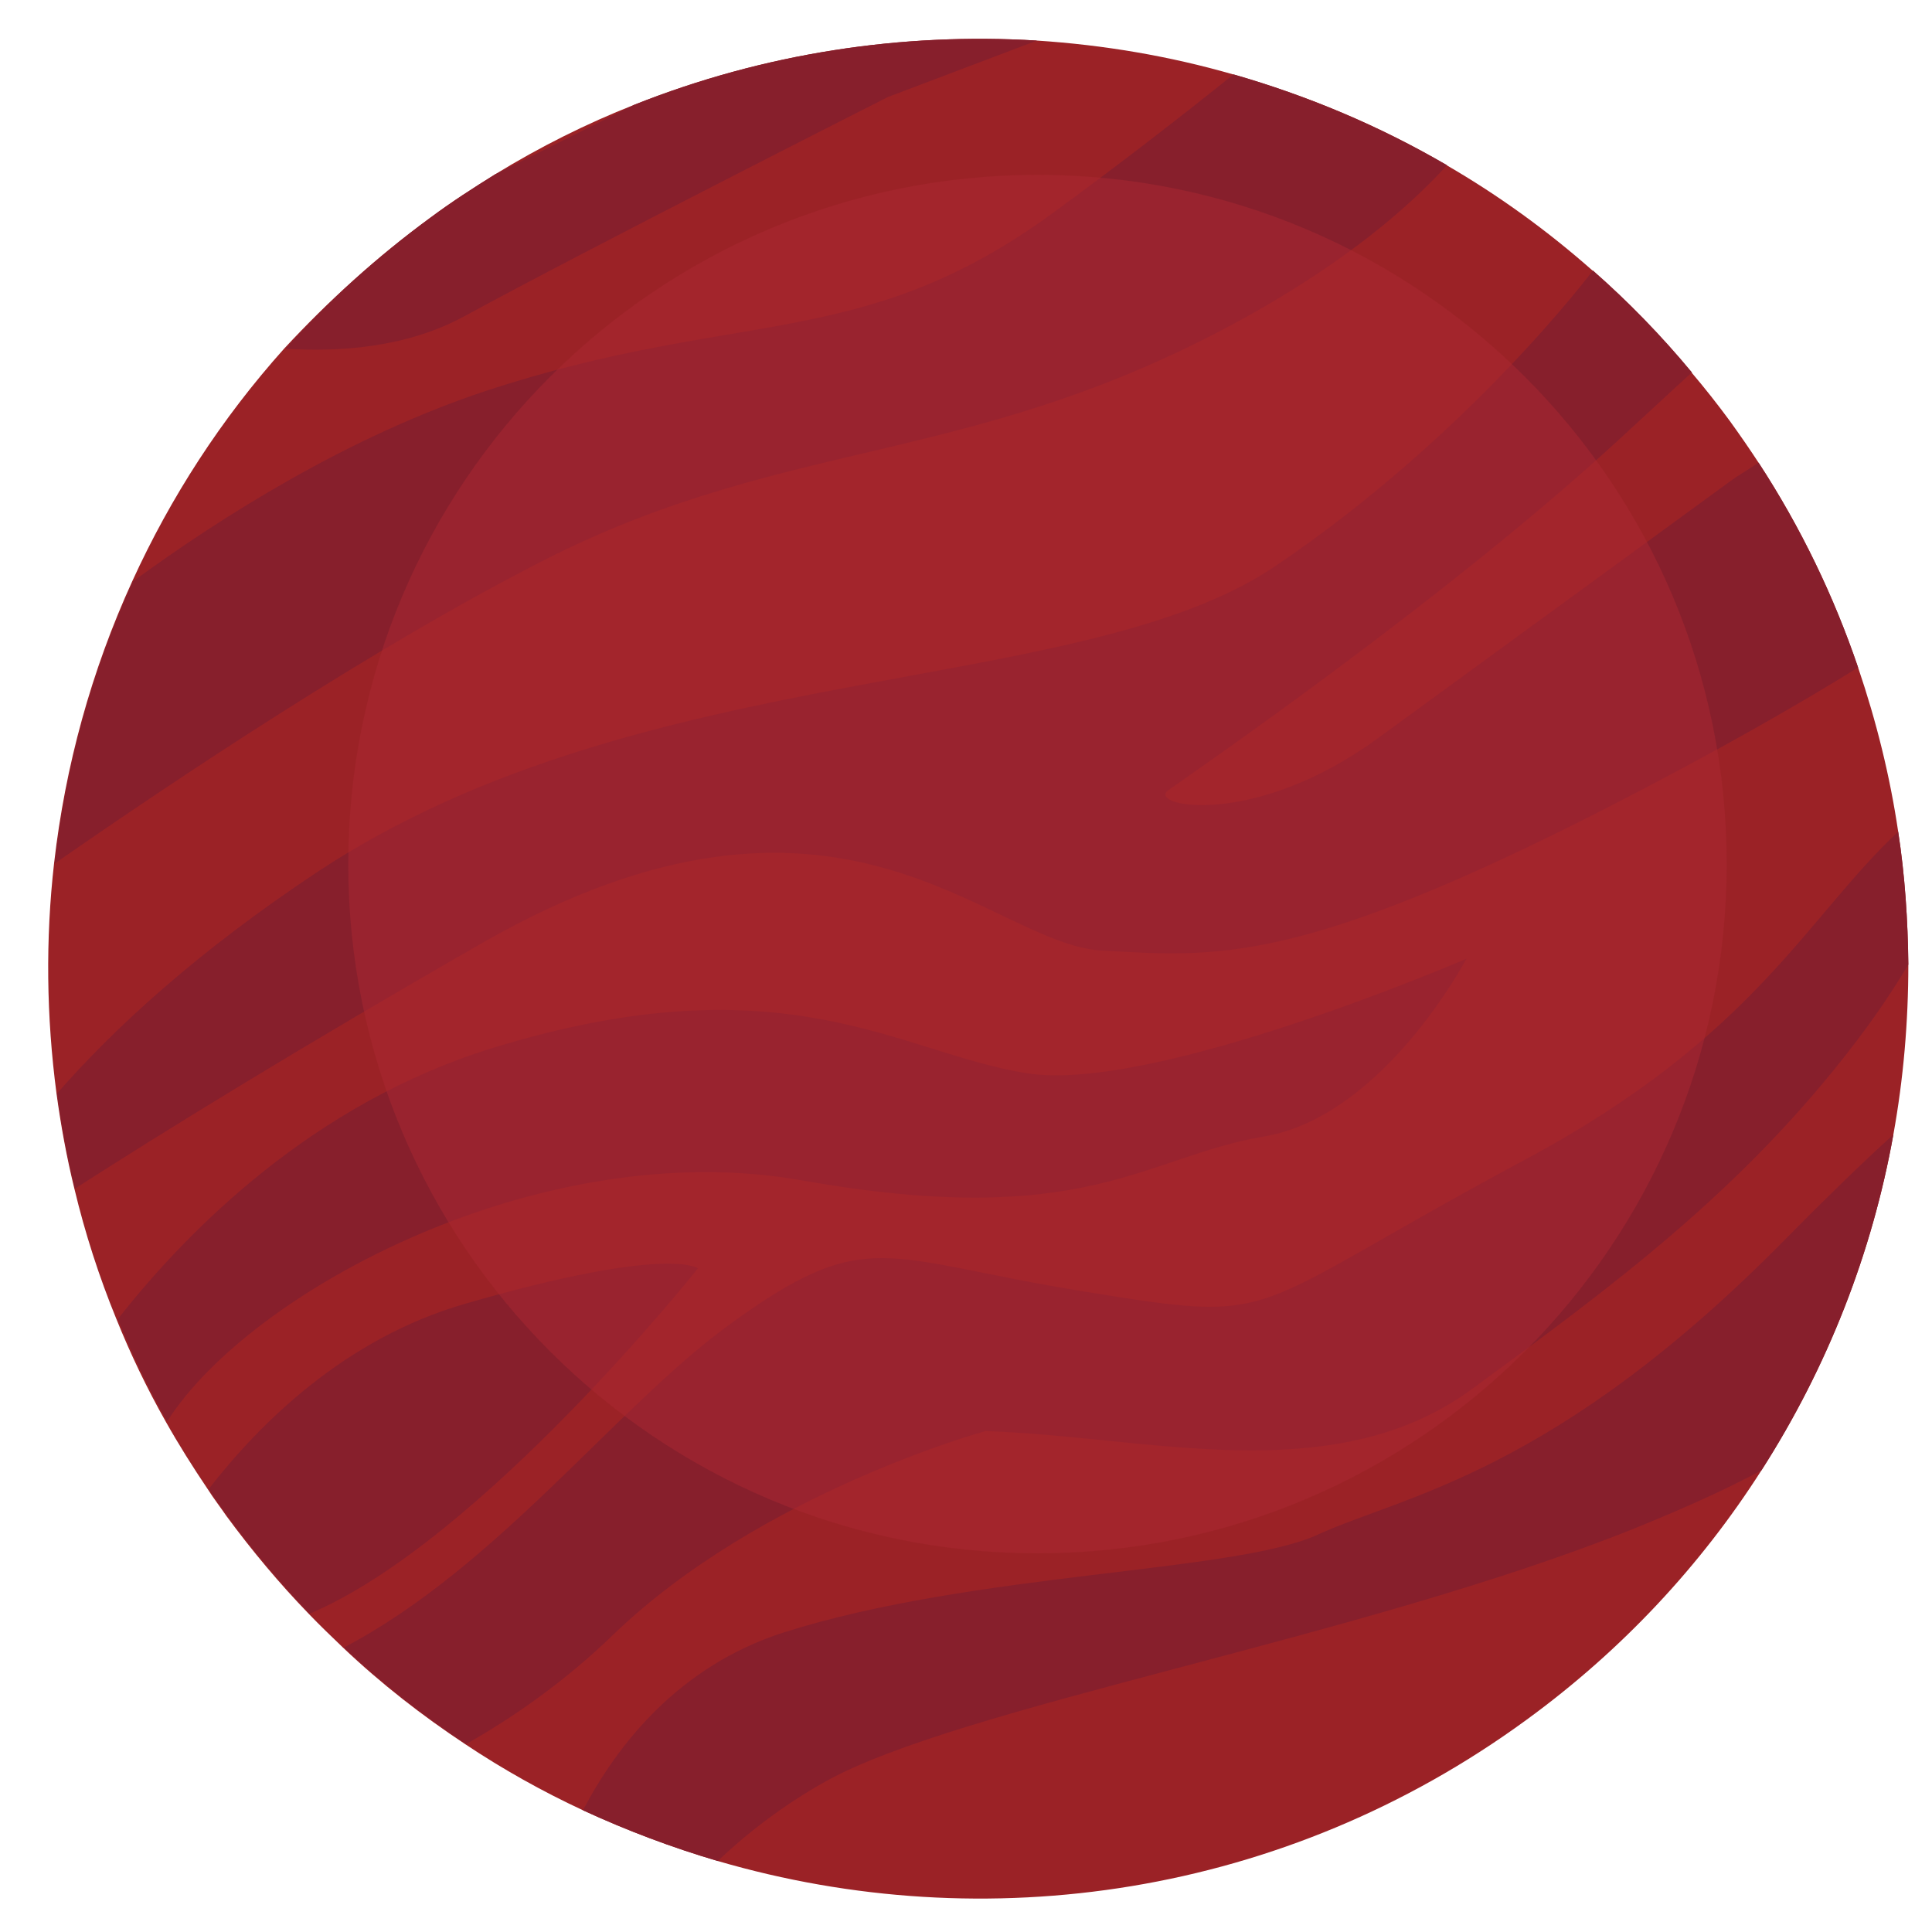
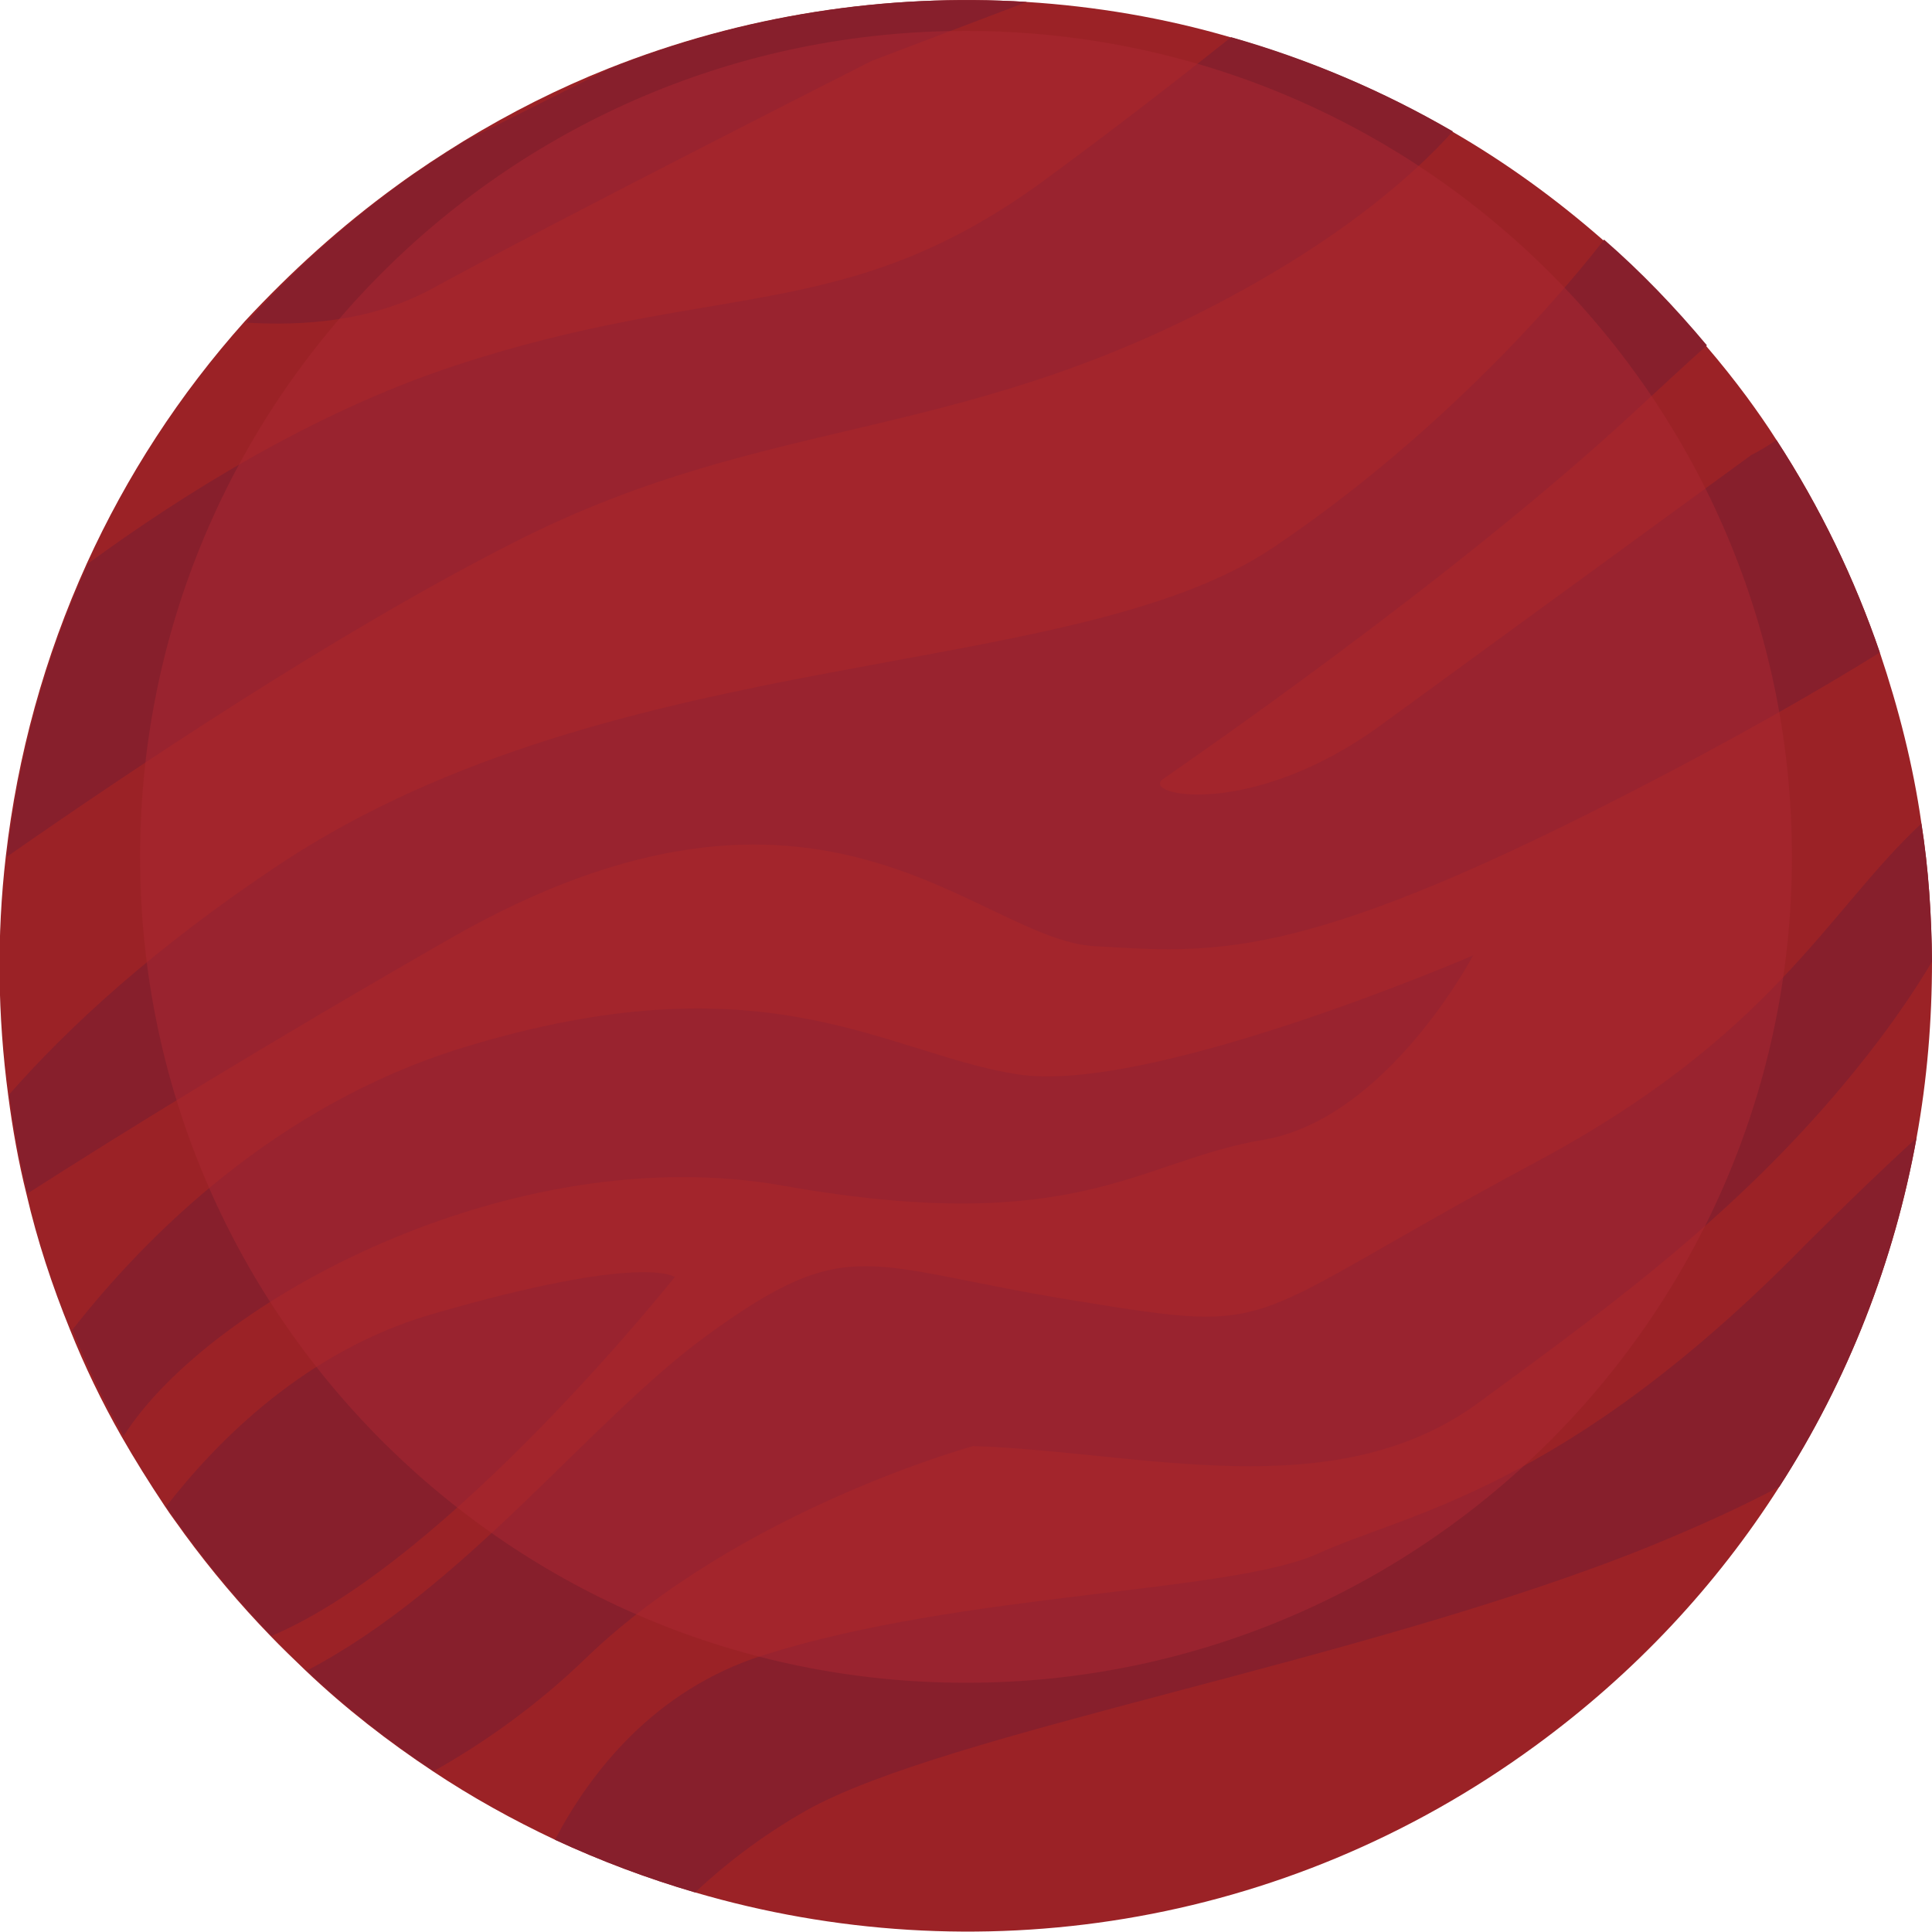
<svg xmlns="http://www.w3.org/2000/svg" version="1.1" id="Layer_1" x="0px" y="0px" viewBox="0 0 400 400" style="enable-background:new 0 0 400 400;" xml:space="preserve">
  <style type="text/css">
	.st0{fill:#9B2226;}
	.st1{fill:#871F2C;}
	.st2{opacity:0.51;}
	.st3{fill:#AA2731;}
</style>
  <g>
-     <path class="st0" d="M358.1,87.1c2.1,2.9,4.1,5.8,6,8.7c8.8,13.5,15.6,27.7,20.6,42.4c3.8,11.2,6.6,22.5,8.3,34   c1.4,9.1,2,18.3,2.1,27.5c0,11.8-1,23.6-3.1,35.2c-4.4,24.5-13.6,48.1-27.3,69.5c-12.5,19.6-28.8,37.2-48.7,51.7   c-50.1,36.6-112,45.4-167.4,29.2c-9.5-2.8-18.8-6.3-27.9-10.5c-8.4-3.9-16.6-8.5-24.4-13.7c-8.9-5.9-17.4-12.5-25.3-20   c-2.4-2.3-4.8-4.6-7.1-7c-6-6.2-11.7-13-17-20.2c-1.3-1.9-2.7-3.7-3.9-5.6c-3.1-4.6-6-9.2-8.7-14l0,0c-3.9-6.9-7.3-14-10.2-21.2   l0,0c-3.6-8.8-6.5-17.8-8.7-27c-1.6-6.5-2.8-13.1-3.7-19.7c-2.1-15.9-2.3-31.9-0.5-47.7c2.3-20.1,7.7-39.8,16.2-58.4   c7.9-17.3,18.4-33.6,31.5-48.2C68,62.3,78,53.2,89.2,45c4.3-3.2,8.8-6.1,13.3-8.9c9.3-5.7,18.9-10.5,28.8-14.4   C158.2,11,186.7,6.7,214.7,8.4c13.8,0.9,27.4,3.2,40.6,7c15.4,4.4,30.3,10.6,44.2,18.8c10.7,6.2,20.8,13.5,30.2,21.8   c7.3,6.4,14.2,13.5,20.5,21.1C353,80.4,355.6,83.7,358.1,87.1z" />
+     <path class="st0" d="M361.6,82.1c2.2,3,4.3,6,6.2,9c9.1,14,16.2,28.8,21.4,44c3.9,11.6,6.9,23.4,8.6,35.3c1.5,9.5,2.1,19,2.2,28.6   c0,12.3-1,24.5-3.2,36.6c-4.6,25.4-14.1,50-28.4,72.2c-13,20.4-29.9,38.6-50.6,53.7c-52,38-116.3,47.2-173.9,30.3   c-9.9-2.9-19.5-6.5-29-10.9c-8.7-4.1-17.2-8.8-25.3-14.2c-9.2-6.1-18.1-13-26.3-20.8c-2.5-2.4-5-4.8-7.4-7.3   c-6.2-6.4-12.2-13.5-17.7-21c-1.4-2-2.8-3.8-4.1-5.8c-3.2-4.8-6.2-9.6-9-14.5l0,0c-4.1-7.2-7.6-14.5-10.6-22l0,0   c-3.7-9.1-6.8-18.5-9-28c-1.7-6.8-2.9-13.6-3.8-20.5c-2.2-16.5-2.4-33.1-0.5-49.5c2.4-20.9,8-41.3,16.8-60.7   c8.2-18,19.1-34.9,32.7-50.1c9.5-10.2,19.8-19.6,31.5-28.1c4.5-3.3,9.1-6.3,13.8-9.2c9.7-5.9,19.6-10.9,29.9-15   c27.9-11.1,57.5-15.6,86.6-13.8c14.3,0.9,28.5,3.3,42.2,7.3c16,4.6,31.5,11,45.9,19.5c11.1,6.4,21.6,14,31.4,22.6   c7.6,6.6,14.7,14,21.3,21.9C356.3,75.2,359,78.6,361.6,82.1z" />
  </g>
-   <path class="st1" d="M214.7,8.4l-30.9,11.7c0,0-62.8,31.8-87.7,45.4c-12,6.5-25.8,7.4-37,6.7C68,62.3,78,53.2,89.2,45  c4.3-3.2,8.8-6.1,13.3-8.9l28.8-14.4C158.2,11,186.7,6.7,214.7,8.4z" />
-   <path class="st1" d="M299.6,34.2c-8.5,9.3-21,19.7-39.4,30.2c-57.5,32.6-95.8,25.3-147.4,51.5c-35.4,18-77.2,46-101.5,62.9  c2.3-20.1,7.7-39.8,16.2-58.4C45.8,107,72.1,90.4,100.4,81c52.4-17.3,77.8-8,117.3-36.7c14.1-10.3,27-20.3,37.7-28.9  C270.7,19.8,285.6,26.1,299.6,34.2z" />
-   <path class="st1" d="M364.1,95.8c8.8,13.5,15.6,27.7,20.6,42.4c-12.1,7.5-28.9,17.2-51.9,29c-64.3,32.9-81.3,30.9-104.7,29.6  c-23.4-1.3-54.4-43.8-128.2-1.6c-37.5,21.5-65.7,38.9-84.4,50.9c-1.6-6.5-2.8-13.1-3.7-19.7c11.7-13.4,28.9-29.3,54.1-46  c67.5-44.5,157.5-35.8,198-63.1S329.8,56,329.8,56c7.3,6.4,14.2,13.5,20.5,21.1c-4.2,3.8-9.1,8.4-15,13.8  c-36.1,33.3-88.8,69.4-93.4,72.7c-4.6,3.3,17.5,8.1,43.3-10.7l73.9-53.9C360.8,97.9,362.4,96.9,364.1,95.8z" />
-   <path class="st1" d="M303.6,198.5c0,0-17.1,32.6-41.9,36.8c-24.8,4.2-36.9,19.5-95.6,9.1c-53.9-9.6-114.4,22.9-131.5,49.9  c-3.9-6.9-7.3-14-10.2-21.2l0,0C39,254.5,65,228.4,101.9,217c60.7-18.7,84.5,1.1,110.7,5.2C238.9,226.4,303.6,198.5,303.6,198.5z" />
-   <path class="st1" d="M393,172.2c1.4,9.1,2,18.3,2.1,27.5c-3,5-6.5,10.3-10.7,15.8c-23.7,31.2-51,51.1-79.8,72.2  c-28.8,21-67.4,9.6-100.6,8.6c0,0-46.5,12.7-77.1,42.2c-10,9.7-20.7,17.1-30.4,22.6c-8.9-5.9-17.4-12.5-25.3-20  c31.8-16.7,56.3-49.7,79.6-66.7c28.8-21,31.7-13.8,73.7-7c42,6.8,31.5,4.7,91.6-27.5C363.5,214.4,374,189.9,393,172.2z" />
-   <path class="st1" d="M144.5,262.6c0,0-44.9,56.5-80.4,71.5c-6-6.2-11.7-13-17-20.2c-1.3-1.9-2.7-3.7-3.9-5.6  c10.4-13.4,28.1-31.2,53.2-38.4C138.5,257.7,144.5,262.6,144.5,262.6z" />
-   <path class="st1" d="M392,234.9c-4.4,24.5-13.6,48.1-27.3,69.5c-7,3.8-15.6,7.7-26.2,12c-56.9,22.9-139.7,36.8-167.7,52.5  c-8.9,5-16.3,10.8-22.2,16.4c-9.5-2.8-18.8-6.3-27.9-10.5c7-13.4,19.7-29.8,41.5-36.8c39.6-12.6,93.3-12.3,110.7-20.3  c17.4-8,49-12.5,97-61.4C378.2,247.9,385.5,240.8,392,234.9z" />
+   <path class="st1" d="M212.6,0.4l-32.1,12.2c0,0-65.2,33-91.1,47.2c-12.5,6.8-26.8,7.7-38.4,7c9.2-10.3,19.6-19.7,31.3-28.3  c4.5-3.3,9.1-6.3,13.8-9.2l29.9-15C153.9,3.1,183.6-1.4,212.6,0.4z" />
+   <path class="st1" d="M300.8,27.2c-8.8,9.7-21.8,20.5-40.9,31.4c-59.7,33.9-99.5,26.3-153.1,53.5C70,130.7,26.6,159.8,1.4,177.4  c2.4-20.9,8-41.3,16.8-60.7c19-13.9,46.3-31.2,75.7-40.9c54.4-18,80.8-8.3,121.8-38.1c14.6-10.7,28-21.1,39.2-30  C270.8,12.2,286.3,18.8,300.8,27.2z" />
+   <path class="st1" d="M367.8,91.1c9.1,14,16.2,28.8,21.4,44c-12.6,7.8-30,17.9-53.9,30.1c-66.8,34.2-84.4,32.1-108.7,30.7  c-24.3-1.4-56.5-45.5-133.2-1.7c-38.9,22.3-68.2,40.4-87.7,52.9c-1.7-6.8-2.9-13.6-3.8-20.5c12.2-13.9,30-30.4,56.2-47.8  c70.1-46.2,163.6-37.2,205.6-65.5s68.4-63.7,68.4-63.7c7.6,6.6,14.7,14,21.3,21.9c-4.4,3.9-9.5,8.7-15.6,14.3  c-37.5,34.6-92.2,72.1-97,75.5c-4.8,3.4,18.2,8.4,45-11.1l76.8-56C364.4,93.3,366,92.3,367.8,91.1z" />
+   <path class="st1" d="M305,197.8c0,0-17.8,33.9-43.5,38.2s-38.3,20.3-99.3,9.5c-56-10-118.8,23.8-136.6,51.8  c-4.1-7.2-7.6-14.5-10.6-22l0,0C30.1,256,57.1,228.9,95.5,217c63-19.4,87.8,1.1,115,5.4C237.8,226.8,305,197.8,305,197.8z" />
+   <path class="st1" d="M397.8,170.5c1.5,9.5,2.1,19,2.2,28.6c-3.1,5.2-6.8,10.7-11.1,16.4c-24.6,32.4-53,53.1-82.9,75  c-29.9,21.8-70,10-104.5,8.9c0,0-48.3,13.2-80.1,43.8c-10.4,10.1-21.5,17.8-31.6,23.5c-9.2-6.1-18.1-13-26.3-20.8  c33-17.3,58.5-51.6,82.7-69.3c29.9-21.8,32.9-14.3,76.5-7.3c43.6,7.1,32.7,4.9,95.1-28.6C367.2,214.3,378.1,188.9,397.8,170.5z" />
+   <path class="st1" d="M139.7,264.4c0,0-46.6,58.7-83.5,74.3c-6.2-6.4-12.2-13.5-17.7-21c-1.4-2-2.8-3.8-4.1-5.8  c10.8-13.9,29.2-32.4,55.3-39.9C133.5,259.3,139.7,264.4,139.7,264.4z" />
+   <path class="st1" d="M396.8,235.6c-4.6,25.4-14.1,50-28.4,72.2c-7.3,3.9-16.2,8-27.2,12.5c-59.1,23.8-145.1,38.2-174.2,54.5  c-9.2,5.2-16.9,11.2-23.1,17c-9.9-2.9-19.5-6.5-29-10.9c7.3-13.9,20.5-31,43.1-38.2c41.1-13.1,96.9-12.8,115-21.1  c18.1-8.3,50.9-13,100.7-63.8C382.4,249.1,390,241.8,396.8,235.6z" />
  <g class="st2">
-     <circle class="st3" cx="214.8" cy="178.9" r="142.7" />
+     <circle class="st3" cx="200" cy="177.4" r="171" />
  </g>
</svg>
